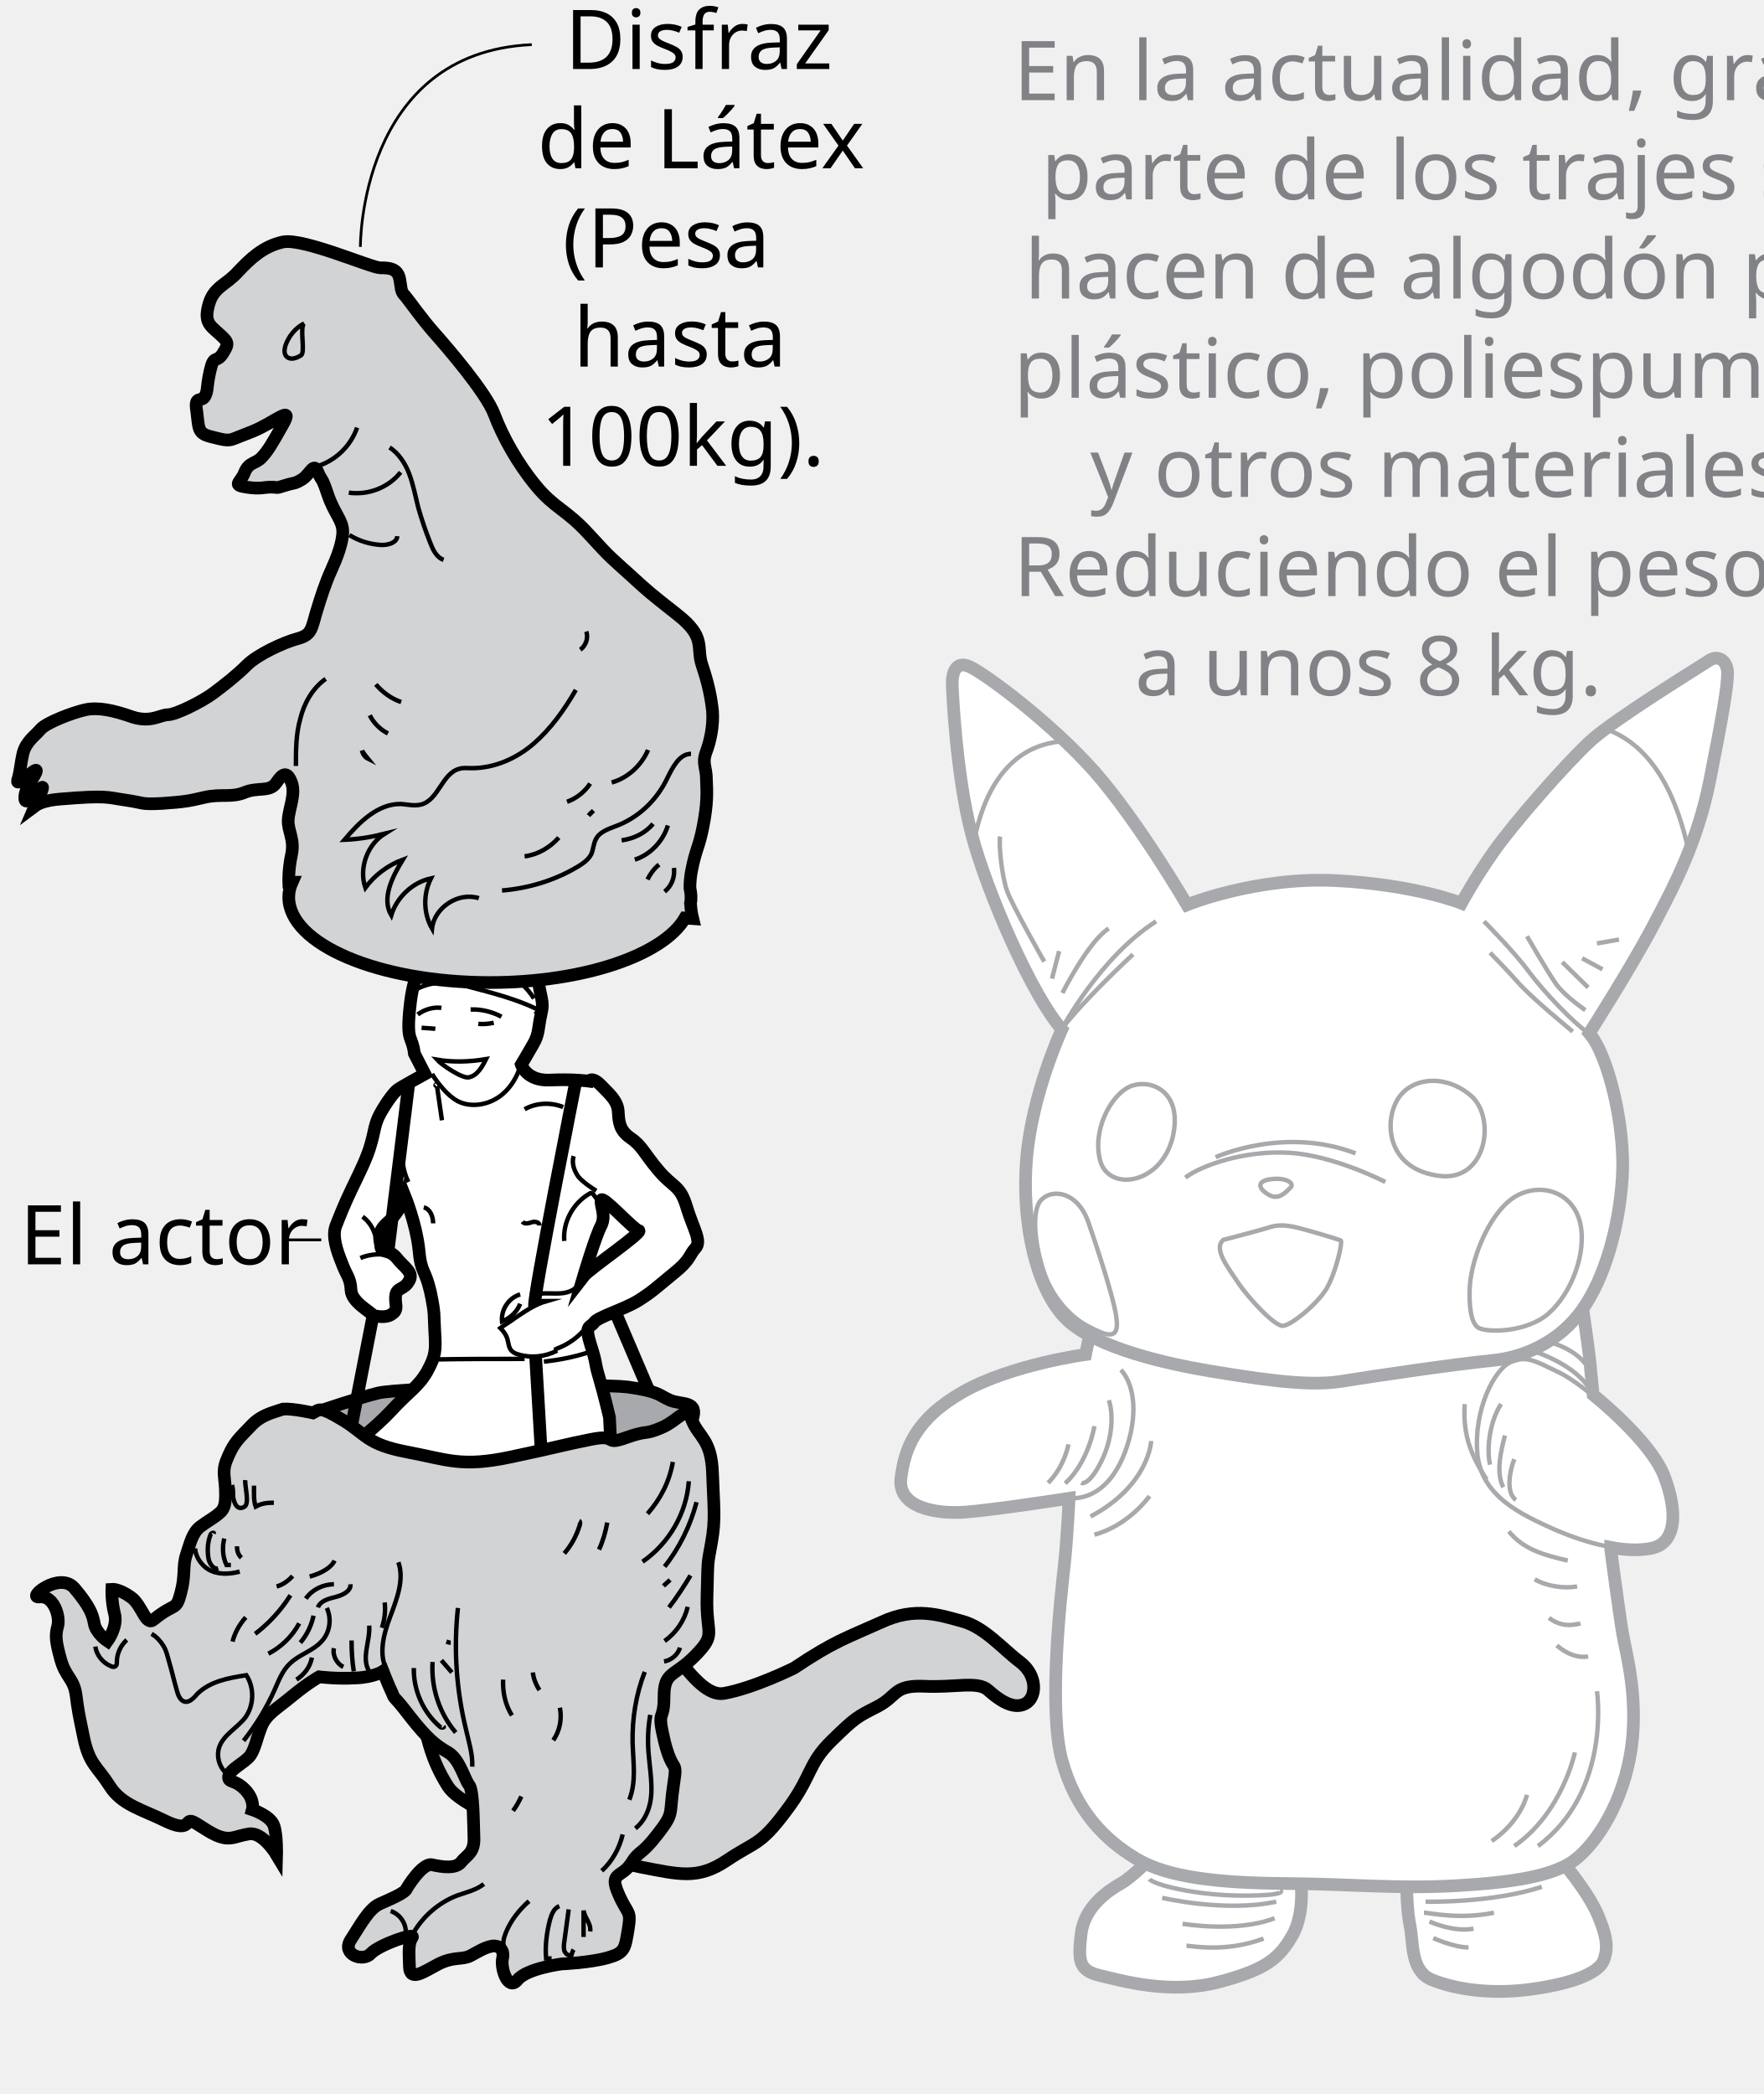
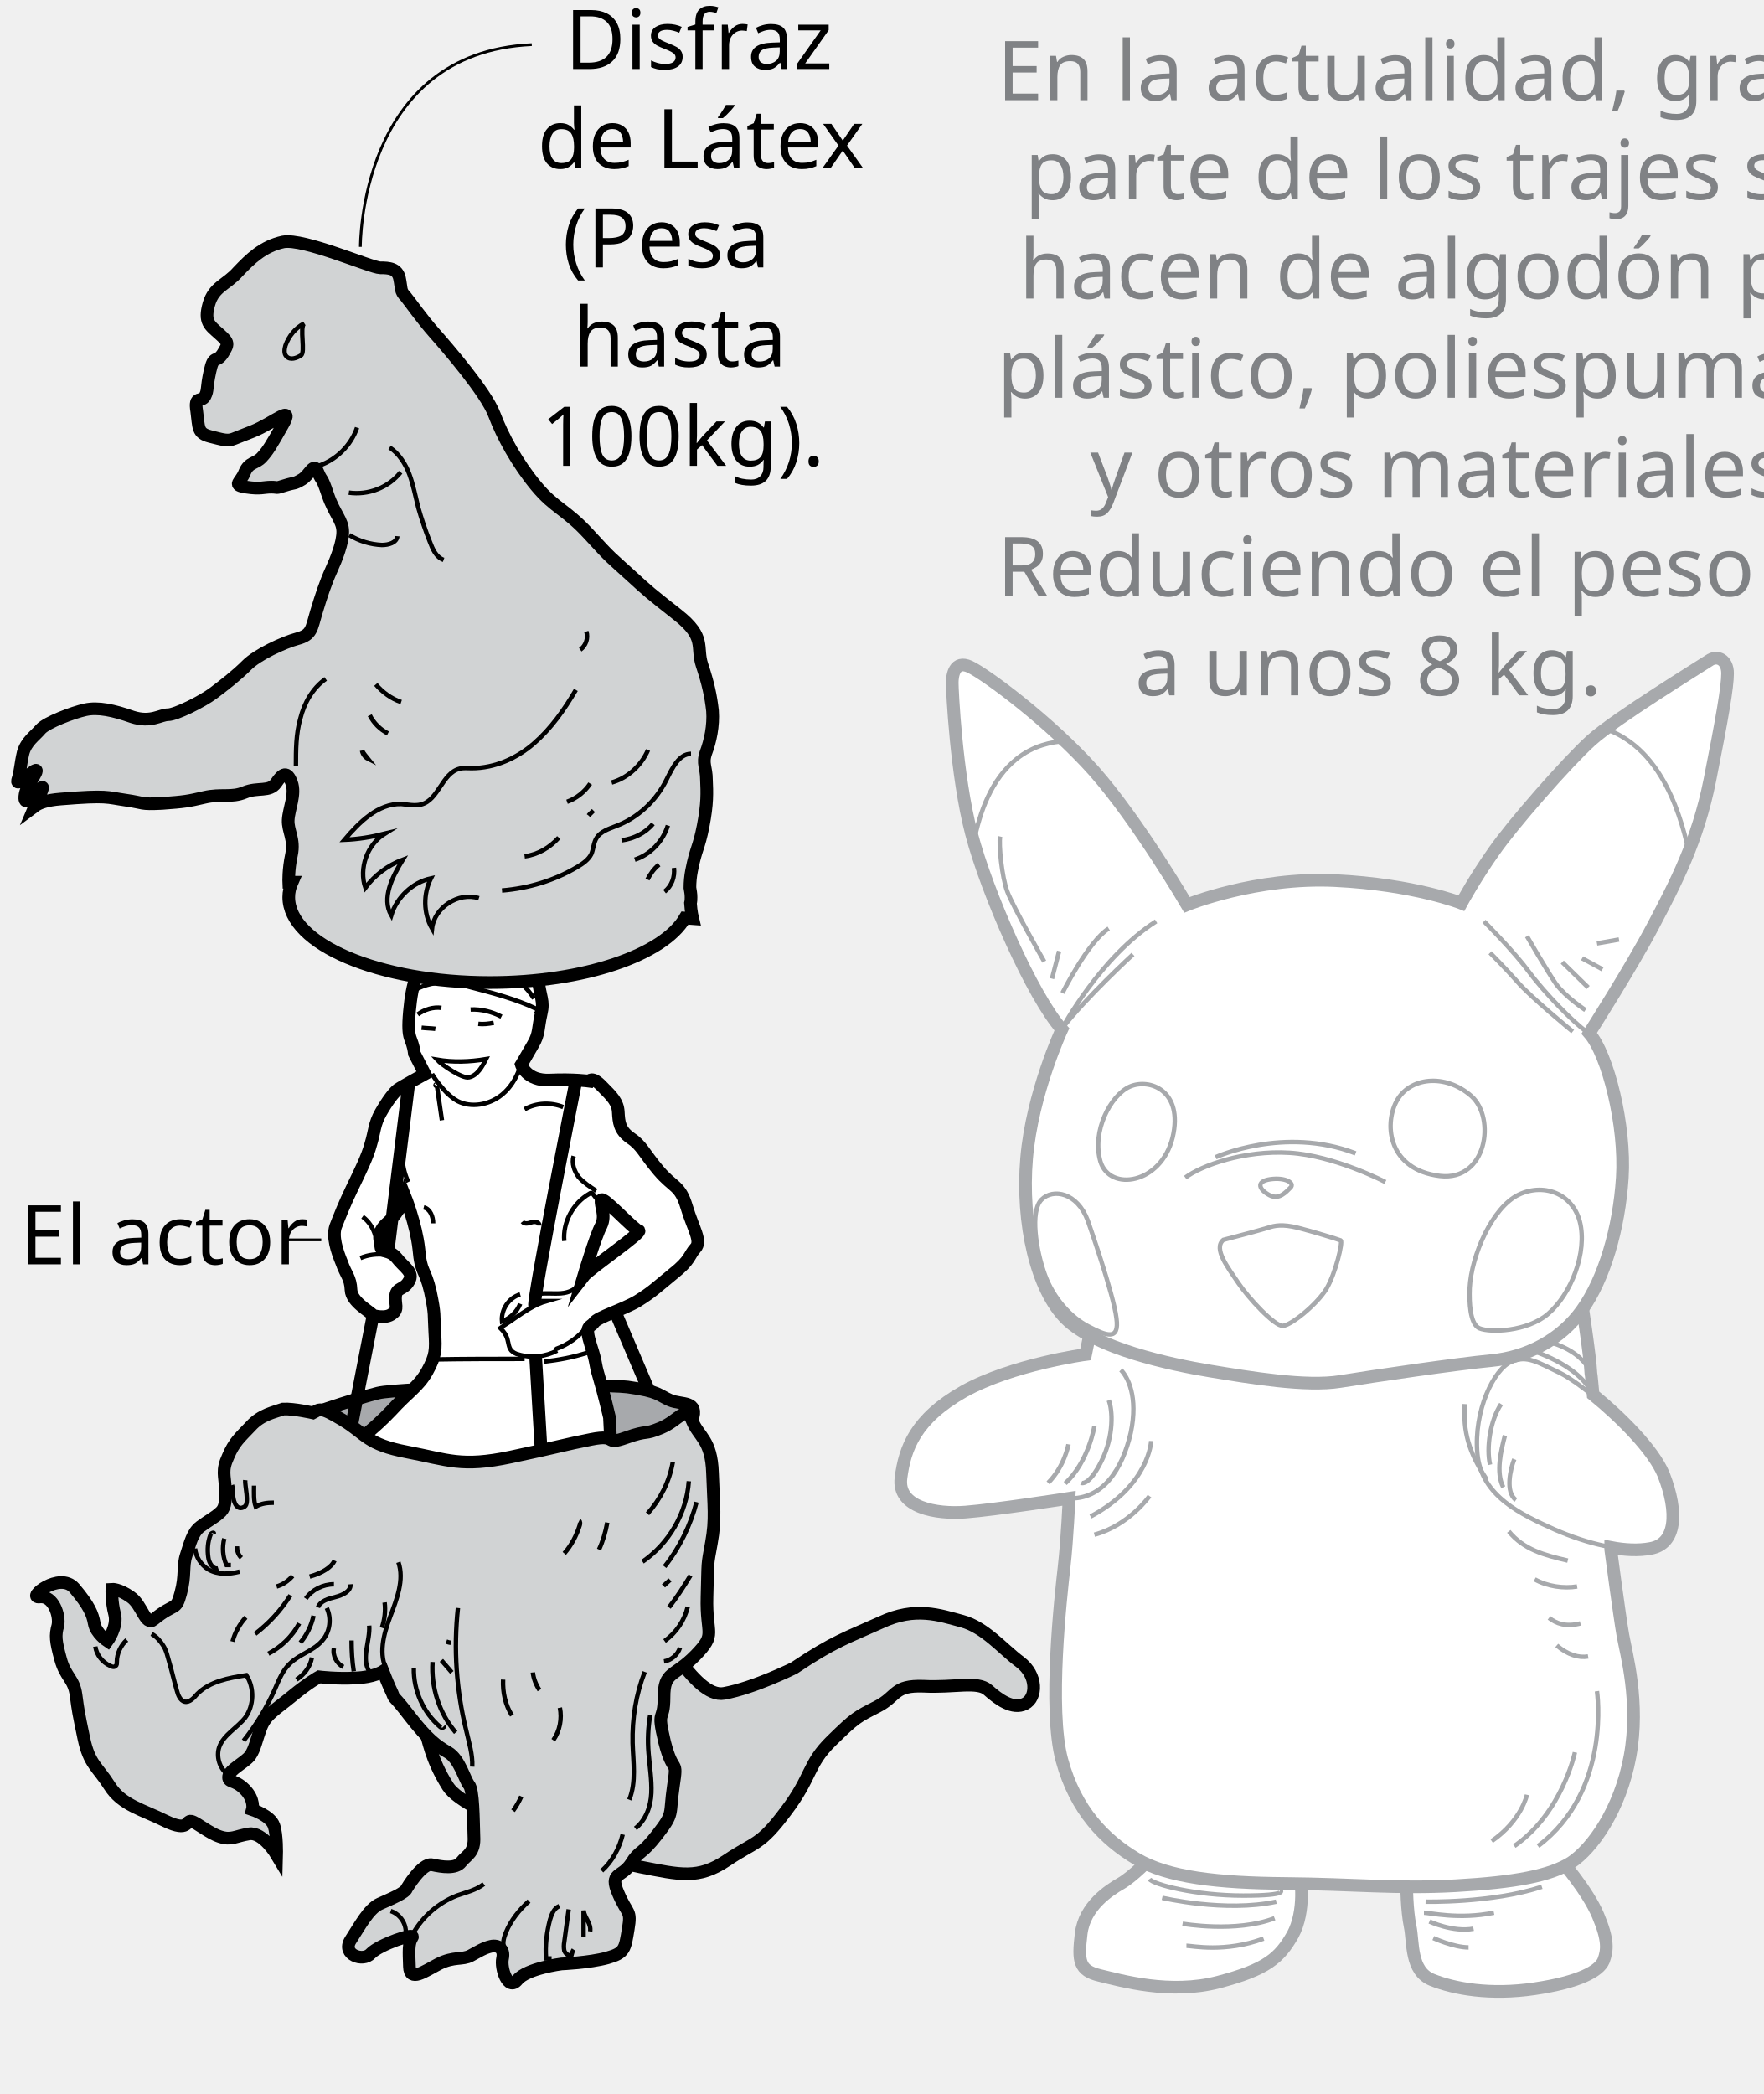
<svg xmlns="http://www.w3.org/2000/svg" version="1.1" id="Layer_1" x="0px" y="0px" viewBox="0 0 320 380" style="enable-background:new 0 0 320 380;" xml:space="preserve">
  <style type="text/css">
	.st0{fill:none;}
	.st1{fill:#A7A9AC;stroke:#000000;stroke-width:2.299;stroke-miterlimit:10;}
	.st2{fill:#D1D3D4;stroke:#000000;stroke-width:2.299;stroke-miterlimit:10;}
	.st3{fill:#FFFFFF;stroke:#000000;stroke-width:2.299;stroke-miterlimit:10;}
	.st4{fill:none;stroke:#000000;stroke-width:2.299;stroke-miterlimit:10;}
	.st5{fill:none;stroke:#000000;stroke-width:0.805;stroke-miterlimit:10;}
	.st6{fill:none;stroke:#000000;stroke-width:0.5;stroke-miterlimit:10;}
	.st7{font-family:'Roboto-Light';}
	.st8{font-size:15px;}
	.st9{fill:#FFFFFF;stroke:#A7A9AC;stroke-width:2.299;stroke-miterlimit:10;}
	.st10{fill:none;stroke:#A7A9AC;stroke-width:0.805;stroke-miterlimit:10;}
	.st11{fill:#808285;}
	.st12{font-family:'Roboto-LightItalic';}
	@keyframes baja{
		from{transform:translate(0,0);}
		to{transform:translate(0,86px);}
	}
	#animacion{
		  animation: baja 5s alternate infinite;
	}	
</style>
  <rect x="-92.8" y="16.9" class="st0" width="55.6" height="32.4" />
  <path class="st1" d="M58.5,255.9c0,0,6.1-2.1,10.1-3.1s39.6-1.8,45.3-1.1c5.8,0.8,5.6,1.5,7.7,2.4s5.3,0,4,3.6  c-1.4,3.6-12.6,13-22.7,14.5s-31.6,1.7-37.9-3.1C58.7,264.5,58.5,255.9,58.5,255.9z" />
  <path class="st2" d="M77.3,314.8c0.4,0.4,0.7,4.2,4,9.4c3.3,5.2,27.7,13.2,34.9,14.6c7.2,1.4,10.5,2.3,15.7-1.2  c5.2-3.5,6-2.6,10.7-8.9c4.8-6.3,3.9-8.5,8.3-12.8c4.4-4.3,4.6-4.3,8.3-6.2s2.9-3.9,8.4-3.7c5.6,0.3,9.8-1,11.7,0.7s4.5,3.6,6.7,2.5  s2.3-5.2-0.9-7.6s-6.4-6.3-10.5-7.4s-8.5-2.7-14.7,0.2c-6.2,2.8-8.5,3.4-15.8,8.3c0,0-7.2,3.6-12.7,4.6s-11.8-13.1-16.5-16.5  c-4.7-3.3-14.8-2.6-16.1-2.3C97.6,289,77.3,314.8,77.3,314.8z" />
  <path class="st3" d="M67.7,238.7c-0.5-0.7-3.9-2.4-4-4.6c-0.1-2.3-0.9-2.7-1.7-5c-0.9-2.2-1.7-4.7-1.1-6.5c0.7-1.8,1.6-4.1,3-7  c1.4-2.9,2.8-5.7,3.4-8c0.7-2.3,0.6-3.6,1.8-5.7c1.2-2.1,2.4-3.7,3.1-4.2s4.9-2.8,4.9-2.8l-1.9-3.7c-0.4-3.3-1.4-2-0.9-7.6  s1.6-7.8,3.1-10.3s1.3-4.4,5.3-5.6c4-1.2,8.1-0.4,10.8,2.4c2.7,2.8,3.7,3,4.1,7.1c0.4,4,1.2,4.3,0.6,6.8c-0.6,2.6-0.3,3.6-1.5,5.6  c-1.2,2.1-2.1,3.6-2.1,3.6s0.9,3,5.2,2.8c4.3-0.2,7.1,0.2,7.1,0.2s0.5-1,2.3,0.9c1.9,1.9,2.9,2.9,3,4.7s0.2,3.3,2.2,4.7  c2.1,1.4,2.4,2.7,5.1,5.9s3.9,2.6,5.1,6.6s2.8,6.2,1.6,7.5c-1.2,1.3-0.8,2.1-4.1,4.7c-3.3,2.7-3.7,3.2-6.4,4.9  c-2.7,1.6-7.2,2.9-7.9,3.9c-0.7,1-1.8,0.3-0.6,4.1c1.2,3.7,0.6,2.8,1.5,5.8s1.9,7.3,1.9,7.3l0.4,8.1c0,0-28.5,2.8-34.7,1.6  c-6.1-1.2-13.1-3.7-12.4-4.5s3.9-3,7.1-6.4c3.1-3.4,4.9-4.3,6.5-7.1c1.6-2.9,1.6-3.9,1.4-7.2s0.1-3-0.8-7.3c-1-4.3-1.7-3.2-2.1-7.8  c-0.5-4.5-2.5-9.5-2.5-9.5s-0.9,2.8-3.1,4.7s-1.4,3.1-1.3,4.4c0.1,1.3,1.5,0.4,2.9,2.1c1.3,1.7,3.2,2.6,2.2,4.2  c-0.9,1.6-2.2,1.1-2.4,2.6c-0.2,1.5,0.6,2.5-0.6,3.3C70,239.4,67.7,238.7,67.7,238.7z" />
  <path class="st4" d="M105.9,231.6c1-1.3,11-8.1,10-8.3s-6.6-6.5-6.8-5.5c-0.2,1,0.9,2.7,0,4.6C108.1,224.2,105.9,231.6,105.9,231.6z  " />
  <path class="st2" d="M56.8,256.4c1.2-0.6,1.1-1.3,5.4,1.3c4.3,2.6,4.3,4.4,11.7,5.8s9.8,2.8,18.8,0.9s9.5-2.2,14.6-3.2  c5-1,2.1,1.2,6.3-0.3c4.2-1.5,3.1-0.4,6.4-1.8s4.5-4.3,5.6-1.3c1.2,3,3.5,3.4,3.7,9.5s0.6,8.3-0.2,12.7s-0.6,2.9-0.8,9.8  c-0.2,7,1.8,6.6-2.1,10.6s-5.7,2.8-5.7,7.6c0,4.8-1.4,1.8,0.1,8.1c1.6,6.3,2.4,2.7,1.6,8c-0.8,5.4,0.2,4.8-2.9,8.8s-3.2,2.7-4.8,5.3  c-1.7,2.6-4,1.5-2.3,5.4c1.7,4,2.4,2.9,1.8,6.5s-0.6,4.3-3.8,5.2c-3.3,0.9-8.3,1.1-8.3,1.1s-6.3,0.8-8,2.9s-3.1-2.1-2.7-3.9  s-0.9-2.5-2.1-2.2c-1.3,0.3-2.2,0.9-3.7,1.7s-3,0.1-5.8,1.5c-2.7,1.4-5.2,3.3-5.3,0.5c-0.1-2.8-0.2-4.3,0.5-5.3s-6,1.3-7.5,2.9  c-1.4,1.6-5.3,0.2-3.7-2.4c1.7-2.6,3.3-5.7,5.3-6.6s4.7-2,4.9-2.8c0,0,2.8-4.7,4.6-4.3c1.8,0.4,4.3,0.8,5.3-0.5s2.5-1.6,2.3-4.7  c-0.1-3-0.1-8.4-0.9-9.3c-0.8-1-1.7-4.7-3.8-5.9c-2.1-1.2-3.7-2.4-6.9-6.5c-3.2-4.2-2.7-2.9-3.2-4.2c-0.6-1.2-1.7-4-1.7-4  s-1.7,1.1-5,1.2c-3.3,0.2-6.6-0.2-6.6-0.2s-2,1.1-4.9,3.5s-4.7,3.3-5.6,5.6c-0.9,2.3-1.1,3.9-2,5.2c-1,1.3-3.7,2.5-3.9,3.7  c-0.2,1.3,1,0.5,2.9,2.4s1.4,3.7,1.4,3.7s3.3,1.1,3.9,2.9c0.6,1.7,0.5,5.3,0.5,5.3s-2.5-4.2-5-3.8s-3.2,1.2-5.3,0.5  s-4.2-2.6-5.2-2.8s-0.4,2-4.6,0c-4.2-2.1-8-2.9-10.2-6.4s-3.7-3.9-4.7-8.7c-1-4.8-1-4.8-1.4-7.8s-1.9-3.2-2.8-6.5  c-0.9-3.3-1-4.3-0.5-6.1c0.4-1.8-0.8-5.5-3.3-5.2s3.6-4.7,6.3-1.6c2.7,3.2,3.3,4.7,3.6,6.4c0.3,1.8,2.4,3.2,2.4,3.2s1.9-2.6,1.3-4.9  s-0.5-4.5-0.5-4.5s1.3-0.1,3.4,1.4c2.1,1.4,2.7,5.4,4.2,4.1c3.9-3.2,4-1.4,4.9-4.8c0.9-3.3,0.3-4.8,1-6.9s1.1-4.1,2.6-5.2  s2.5-1.6,3.4-2.4c1-0.8,1.2-1.8,1.1-4.4c-0.1-2.5-0.7-3.3,0.5-5.9c1.1-2.6,2.1-3.4,4.1-5.5c1.9-2.1,4.2-2.5,5.9-3.1  C53.3,255.6,56.8,256.4,56.8,256.4z" />
  <path class="st5" d="M72.3,283.5c1.1,3.2-0.3,6.7-1.5,9.9c-1.2,3.2-2.2,6.9-0.5,9.9" />
  <path class="st5" d="M67,295c0.2,2.8-1.5,5.9,0,8.3" />
  <path class="st5" d="M63.8,297.7c0,1.9,0.1,3.7,0.4,5.6" />
  <path class="st5" d="M60.6,299.1c-0.3,1.3,0.5,2.8,1.7,3.4" />
  <path class="st5" d="M69.8,290.8c0.2,1.5,0,3.1-0.5,4.6" />
  <path class="st5" d="M41.2,321.9c-1.4-1.1-2-3.2-1.4-4.9c0.8-2.2,3.2-3.4,4.7-5.3c1.6-2.2,1.7-5.4,0.2-7.7c-3.2,0.5-6.6,1.1-8.9,3.4  c-0.6,0.7-1.4,1.6-2.3,1.4c-0.8-0.2-1.2-1.2-1.4-2c-0.5-1.7-0.9-3.5-1.4-5.2c-0.3-1-0.5-2.1-1.1-3c-0.5-0.8-1.2-1.6-2.1-2.1" />
  <path class="st5" d="M23,297.6c-1.1,1-1.8,2.5-1.8,4c0,0.3,0,0.6-0.2,0.7c-0.2,0.3-0.7,0.2-1,0c-1.4-0.6-2.5-2-2.7-3.5" />
  <path class="st5" d="M44.2,315.9c2.3-2.9,4.2-6,5.7-9.4c0.7-1.6,1.4-3.4,2.7-4.6c1.7-1.7,4.3-2.3,5.9-4.2c1.4-1.6,1.7-4,0.8-5.9" />
  <path class="st5" d="M54.3,294.6c-1.3,2.4-3.3,4.3-5.6,5.5" />
  <path class="st5" d="M53.8,304.8c1.4-0.9,2.5-2.3,2.8-4" />
  <path class="st5" d="M54.5,298.1c1.2-1.4,2-3.1,2.4-4.9" />
  <path class="st5" d="M46.3,296.5c2.5-1.9,4.7-4.3,6.4-7" />
  <path class="st5" d="M55.5,290.1c1.1-1.6,3.1-2.6,5.1-2.6" />
  <path class="st5" d="M57.7,291.7c0.4-1.2,2-1.6,3.2-1.9s2.8-1,2.7-2.3" />
  <path class="st5" d="M60.7,283.2c-0.5,1.2-2.3,2.3-4.5,2.9" />
  <path class="st5" d="M53.1,286c-0.8,0.9-1.8,1.6-2.9,1.9" />
  <path class="st5" d="M44.6,293.5c-1.1,1.2-2,2.8-2.4,4.4" />
  <path class="st5" d="M35.4,281c0.1,1.5,1.1,3,2.4,3.8c1.7,1,3.8,0.9,5.7,0.4" />
  <path class="st5" d="M46.1,269.6c0,1.3-0.1,2.7,0.3,3.8c1.1-0.6,2.1-0.7,3.3-0.7" />
  <path class="st5" d="M42.1,269.5c0.2,0.6,0.2,1.3,0.2,2c0.1,1.1,0.7,2.8,2.1,1.9c0.9-0.6,0-3.8,0.1-4.8" />
  <path class="st5" d="M38.8,278.3c0.1-0.3-0.5-0.1-0.6,0.2c-0.5,1.3-0.6,2.7-0.4,4.1c0.1,1,0.9,2.3,1.8,2" />
  <path class="st5" d="M40.7,279.2c-0.4,1.6-0.3,3.3,0.4,4.8c0.3,0,0.5,0,0.8,0" />
  <path class="st5" d="M43,280.6c0,0.8,0.2,1.5,0.8,2.1" />
  <path class="st5" d="M83.1,291.8c-0.8,7.4-0.3,14.9,1.5,22.2c0.5,2.2,1.2,4.4,1.1,6.6" />
  <path class="st5" d="M75.1,302.7c-0.1,4,1.7,8.1,4.8,10.7c0.2,0.2,0.8,0.1,0.6-0.1" />
  <path class="st5" d="M78.5,301.6c-0.3,4.6,1.2,9.3,4.2,12.8" />
  <path class="st5" d="M80.1,301.3c0.6,0.7,1.3,1.5,1.9,2.2" />
  <path class="st5" d="M81,297.9c0.3,0.1,0.5,0.2,0.8,0.2" />
  <path class="st5" d="M125,268.8c-0.4,5.8-3.6,11.3-8.4,14.6" />
  <path class="st5" d="M126.4,272.6c-1.1,4.2-3.1,8.3-5.8,11.7" />
  <path class="st5" d="M122.1,265.3c-0.6,3.5-2.2,6.7-4.6,9.4" />
  <path class="st5" d="M125.3,285.9c-1.2,2-2.5,4-3.9,5.8" />
  <path class="st5" d="M124.8,291.6c-0.6,2.5-2.1,4.7-4.2,6.2" />
  <path class="st5" d="M123.4,299c-0.4,1.3-1.6,2.3-2.9,2.5" />
  <path class="st5" d="M121.6,286.7c-0.4,0.4-0.8,0.7-1.2,1.1" />
  <path class="st5" d="M117,303.4c-1.6,4.1-2.3,8.5-2.2,12.9c0.1,3.5,0.7,7-0.6,10.3" />
  <path class="st5" d="M118,311.2c-0.4,2.3-0.5,4.6-0.3,7s0.6,4.8,0.5,7.2s-1,4.9-2.9,6.4" />
  <path class="st5" d="M113,332.9c-0.6,2.5-1.9,4.9-3.8,6.6" />
  <path class="st5" d="M101.5,345.9c-1,0.4-1.4,1.5-1.7,2.5c-0.6,2.3-0.9,4.7-0.7,7c0.3,0,0.7,0,1,0" />
  <path class="st5" d="M103.2,346.5c-0.3,2-0.5,3.9-0.8,5.9c-0.1,0.5-0.1,1.1,0,1.6c0.2,0.5,0.7,1,1.3,0.8c0.1-0.4,0.2-0.7,0.4-1" />
  <path class="st5" d="M105.9,351.5c0-1.6,0-3.2,0-4.8c0.2,1.4,1.4,2.3,1.2,3.8" />
  <path class="st5" d="M91.3,304.8c-0.1,2.3,0.4,4.6,1.6,6.5" />
  <path class="st5" d="M96.7,303.5c0.1,1.1,0.6,2.3,1.2,3.2" />
  <path class="st5" d="M101.6,309.9c0.4,2,0,4.2-1.2,5.9" />
  <path class="st5" d="M94.6,326c-0.4,0.9-0.9,1.8-1.5,2.6" />
  <path class="st5" d="M75,350.8c1.8-3.1,4.6-5.5,7.9-6.8c1.7-0.6,3.5-1,4.9-2.1" />
  <path class="st5" d="M91.6,353.7c-0.5-0.9-0.2-2,0.2-3c0.9-2.2,2.4-4.1,4.2-5.7" />
  <path class="st5" d="M70.9,346.8c1.8,0.6,3,2.5,2.7,4.4" />
  <path class="st5" d="M105.1,276c0.2,0.1,0.2,0.5,0.1,0.8c-0.6,1.9-1.5,3.6-2.8,5.1" />
  <path class="st5" d="M110.2,276.3c-0.3,1.7-0.8,3.4-1.5,4.9" />
  <path class="st5" d="M102.4,225.2c-0.3-3.4,1.6-6.9,4.6-8.6c0.1-0.1,0.2-0.1,0.3-0.1c0.2,0,0.3,0.2,0.4,0.3c0.3,0.4,0.6,0.8,1,1.2" />
  <path class="st5" d="M94.8,221.7c0.4,0.5,1.1,0.3,1.7,0.1s1.4,0,1.4,0.6" />
  <path class="st5" d="M76.9,219.1c1.2,0.3,1.7,1.7,1.7,2.9" />
  <path class="st5" d="M65.8,220.8c1.1,0.8,1.9,2,2.3,3.4" />
  <path class="st5" d="M65.4,228.3c1.4-0.6,3-0.8,4.6-0.6" />
  <path class="st5" d="M78.4,194.9c0.6,1,1.3,1.9,2.1,2.8c0.7,0.8,1.6,1.6,2.5,2.1c2.5,1.3,5.7,0.7,7.9-1s3.5-4.4,4-7.2" />
  <path class="st5" d="M74.7,180c1.7-1.1,3.8-1.7,5.8-1.7c1.6,0,3.2,0.4,4.7,0.8c4.2,1.1,8.5,2.2,12.4,4.1c0,0.2-0.3,0.5-0.5,0.3" />
  <path class="st5" d="M88.9,173.9c0.5-0.9,1.8-0.6,2.7,0c1.6,1,3,2.4,4.1,4" />
  <path class="st5" d="M84.3,175.4c4.8-0.8,10,1.6,12.6,5.8" />
  <path class="st5" d="M92,171.7c1.6,0.4,2.9,1.6,3.5,3.1" />
  <path class="st5" d="M85.4,183.2c1.9-0.1,3.9,0.4,5.6,1.3" />
  <path class="st5" d="M75.8,184.1c1.2-0.9,2.8-1.4,4.3-1.2" />
  <path class="st5" d="M86.8,185.8c0.9,0.1,1.9,0,2.8-0.2" />
  <path class="st5" d="M76.5,186.5c0.8,0.1,1.7,0.1,2.5,0.2" />
  <path class="st5" d="M79.3,192.3c2.9,0.5,5.9,0.4,8.9-0.1c-0.7,1.4-1.6,3-3.1,3.3C83.9,195.8,80.1,193.2,79.3,192.3z" />
  <path class="st5" d="M79.1,197c-0.1,0.1-0.1-0.2,0-0.2s0.2,0.1,0.2,0.3c0.3,2.1,0.6,4.2,0.9,6.2" />
  <path class="st5" d="M95.2,201.3c2.1-1.2,4.8-1.3,7-0.4" />
  <path class="st5" d="M104.1,209.8c-0.4,1.3,0.1,2.7,0.9,3.8c0.9,1,2.1,1.8,3.2,2.5" />
  <path class="st5" d="M74.1,214.5c-1.2-2.5-1.4-5.4-0.6-8.1" />
  <path class="st5" d="M78.7,246.7c5.5-0.1,11-0.1,16.5-0.1" />
  <path class="st5" d="M98.7,247.1c2.7-0.3,5.3-0.8,7.8-1.6" />
  <path class="st5" d="M106.5,240.7c-1.4,1.9-3.4,3.3-5.6,4.1c0-0.1,0-0.2,0-0.3" />
  <path class="st5" d="M94.4,234.9c-2.1,0.6-3.5,2.8-3.3,4.9c1.5-0.6,2.7-1.7,3.3-3.2" />
  <path class="st5" d="M101.1,245.1c-2.1,1.1-4.7,1.4-7,0.7c-0.5-0.1-1-0.4-1.3-0.7c-0.5-0.6-0.5-1.3-0.7-2c-0.2-0.8-0.7-1.5-1.3-2.1  c0.8-0.6,1.7-1.1,2.5-1.7c1.9-1.3,3.8-2.6,5.9-3.2c-0.3,0-0.7,0-1,0" />
  <path class="st5" d="M97.7,234.8c1.3-0.2,2.7,0,4.1-0.1s2.8-0.7,3.4-1.9" />
  <line class="st4" x1="98.2" y1="263.2" x2="97.2" y2="246.2" />
  <path class="st4" d="M97,237c-0.3-1.4,7.5-40.8,7.5-40.8" />
  <line class="st4" x1="74.2" y1="196.5" x2="70.4" y2="227.2" />
  <line class="st4" x1="67.7" y1="238.7" x2="63.8" y2="258.7" />
  <line class="st4" x1="111.7" y1="238.2" x2="117.8" y2="252.5" />
  <line class="st6" x1="51.9" y1="225" x2="58.3" y2="225" />
  <text transform="matrix(1 0 0 1 3.6177 229.4367)" class="st7 st8">El actor</text>
  <g>
    <g>
      <path class="st9" d="M209,336.8c-0.1,0.4-3.5,3.8-5.6,5s-6.6,4.1-7.2,9.1c-0.6,5-0.4,6.7,3.4,7.6c3.8,0.9,12.7,3.5,21.5,1.2    s11.1-4.4,13.5-8.6c2.3-4.2,1.6-10.7,1-11.1C235.1,339.4,209,336.8,209,336.8z" />
      <path class="st9" d="M255.3,340.4c-0.1,1.8,0,6.3,0.6,9.2c0.6,2.9,0,8.1,4,9.7c4,1.6,10.5,2.8,18.6,1.6s11.7-3.2,12.5-5.1    c0.7-1.9,0.9-3.7-1-8.2s-6.7-10-6.7-10L255.3,340.4z" />
      <path class="st9" d="M301.9,267.6c-1.9-4.6-7.9-10.5-12.8-14.5c-0.2-2-0.3-3.4-0.4-3.9c-0.1-2.8-1.8-13.8-1.8-13.8l-89.2,7    l-0.7,3.4c0,0-13.3,1.8-22.1,6.7c-8.8,5-10.7,10.3-11.4,15.7c-0.7,5.4,6.4,6.6,11.7,6.2s18.8-2.5,18.8-2.5s-0.3,7.2-0.9,12.5    c-0.6,5.3-2.9,25.8-0.4,35s7.8,14.5,13.5,17.9s14.8,4.4,27.1,4.5s20.2,1,30.9,0.4c10.7-0.6,17.1-1.8,20.9-4.2    c3.8-2.5,8.9-9.5,10.7-19.3c1.8-9.8-0.7-18.6-1.3-22c-0.6-3.4-2.2-15.5-2.2-15.5s0-0.1,0-0.4c2.6,0.5,5.1,0.6,7.2,0.2    C304.2,280.2,304.6,274.5,301.9,267.6z" />
      <path class="st10" d="M203.4,248.6c1.2,1.2,3.2,4.8,1.8,11.4c-1.5,6.6-5.1,12.2-11.3,11.9" />
      <path class="st10" d="M274.3,247.1c-3.2,1.3-6.9,8.9-6.2,16.7c0.7,7.8,8.1,11.1,14.1,13.8c6,2.6,12.3,4.1,17.1,3.4    c4.8-0.7,5.3-6.4,2.5-13.3S287,251,283,249.1S277.1,245.9,274.3,247.1z" />
      <path class="st9" d="M215.4,164.2c0,0-8.8-15.1-16.8-24.2c-8.1-9.1-19.8-17.7-22.6-19s-3.2,1.6-3.2,2.9s0.7,16.7,3.5,27.4    s11.1,29.6,16.4,35.5c0,0-5.4,11.6-6.4,23.4s1.8,23.9,7.2,29.2s18.8,8.2,26.1,9.4s17.4,2.9,23.6,1.9c6.2-1,21.2-3.2,27.5-3.8    c6.3-0.6,12.5-3.7,16.4-9.2c4-5.6,6.7-14.7,7.3-24c0.6-9.4-2.6-22.3-6-26.2c0,0,7.6-11.9,11.6-19.5s8.1-15.4,10.3-26.5    c2.2-11.1,3.2-16.8,3.2-19.3s-1.9-3.4-3.4-2.3c-1.5,1-17,10.5-21.4,14.5s-14.2,15.2-17.6,20.1c-3.4,4.8-5.9,9.4-5.9,9.4    s-8.5-3.4-22.9-4.1S215.4,164.2,215.4,164.2z" />
      <path class="st10" d="M313.4,122c0-2.5-1.9-3.4-3.4-2.3c-1.3,0.9-12.9,8-18.9,12.5c3.1,1,7.1,3.4,10.3,8.7c2.7,4.4,4.2,9.7,5,13.4    c1.5-3.9,2.9-8.1,3.8-13C312.4,130.2,313.4,124.5,313.4,122z" />
      <path class="st10" d="M176,121c-2.8-1.3-3.2,1.6-3.2,2.9s0.7,16.7,3.5,27.4c0.1,0.5,0.3,1,0.4,1.6c1.1-5.6,3.2-11.5,7.8-15.2    c3-2.4,6.4-3.1,8.7-3.2C186,127.6,178.2,122,176,121z" />
      <path class="st10" d="M287.9,187.2c-2.2-1.5-7.6-7-10.4-10.8s-8.2-9.2-8.2-9.2" />
      <path class="st10" d="M212.8,206.4c2-8.5-4.2-10.8-7.8-9.2c-3.5,1.6-6.9,8.1-5.3,13.6C201.4,216.3,210.7,214.9,212.8,206.4z" />
      <path class="st10" d="M267,198.9c-4.8-4.2-11.3-3.4-13.6,1s-1.3,12.4,7.9,13.5C269.8,214.4,271.5,202.9,267,198.9z" />
      <path class="st10" d="M230.4,216.9c-1.9-1-2.6-2.5,0.1-2.9c2.8-0.4,4.5,0.7,3.7,1.5S232.1,217.8,230.4,216.9z" />
      <path class="st10" d="M215.1,213.7c2.9-2.2,10.7-5,18.9-4.5s17.4,5.3,17.4,5.3" />
      <path class="st10" d="M222,225c0,0,6.9-1.8,8.1-2.2c1.2-0.4,2.6-0.7,5.4,0c2.8,0.7,7.3,2.1,7.8,2.3c0.4,0.3-0.9,5.9-2.6,8.8    c-1.8,2.9-6.4,6.6-7.9,6.7c-1.5,0.1-6.3-5.1-8.1-7.8S220.1,226.6,222,225z" />
      <path class="st10" d="M197.4,221.5c-1.9-5.1-6.3-5.9-8.4-3.8c-2.1,2.1-1,9.2,0.6,13.6s4.8,7.8,7.9,9.4c3.1,1.6,5.7,2.8,5.1-1.5    C202.1,234.9,197.4,221.5,197.4,221.5z" />
      <path class="st10" d="M266.7,233.8c0.3-6,4.1-14.7,8.9-17s10.4,0,11.3,5.9s-2.5,13.3-6.7,16.3c-4.2,2.9-10.7,2.8-12,1.9    C266.8,239.9,266.6,236.5,266.7,233.8z" />
      <path class="st10" d="M277.1,244.8c0,0,9.5,2.6,11.9,8.3" />
      <path class="st10" d="M280.5,243.4c0,0,6.1,1.1,8.2,5.7" />
      <path class="st10" d="M265.8,254.8c-0.3,5,0.7,8.7,4,13.7" />
      <path class="st10" d="M272.4,254.8c-2,3-2.7,8-2,11" />
      <path class="st10" d="M273.1,260.5c-0.7,2.7-1.7,6.7-0.3,9.4" />
      <path class="st10" d="M274.8,264.8c-0.7,1.7-1.7,6,0.3,7.4" />
      <path class="st10" d="M201.2,254.1c0.7,1.7,1,6.4-1.3,11c-2.3,4.7-3.7,4-3.7,4" />
      <path class="st10" d="M198.6,258.8c0,0-1,6.4-5.3,10.4" />
      <path class="st10" d="M193.9,262.1c0,0-0.7,4-3.7,7" />
      <path class="st10" d="M273.8,277.9c2.7,3.3,6.4,4.3,10.7,5.3" />
      <path class="st10" d="M278.5,286.6c2.3,1.3,5.3,1.7,7.7,1.3" />
      <path class="st10" d="M281.1,293.6c1.3,1,3,1.7,5.7,1" />
      <path class="st10" d="M282.5,298.6c2,1.7,4,2.3,5.7,2" />
      <path class="st10" d="M289.8,306.9c0,0,2.7,18.1-10.7,28.1" />
      <path class="st10" d="M285.8,318c0,0-2.3,11-11,17" />
      <path class="st10" d="M277.1,325.7c0,0-1,4.7-6.4,8.4" />
      <path class="st10" d="M208.9,261.5c0,0-0.3,8-11,13.7" />
      <path class="st10" d="M208.6,271.5c0,0-3.7,5.3-10,7" />
      <path class="st10" d="M220.6,210c0,0,12.4-5.7,25.4-0.7" />
      <path class="st10" d="M270.4,172.9c0,0,2.7,2.7,5,5.3c2.3,2.7,10,9,10,9" />
      <path class="st10" d="M277.1,169.9c0,0,3.7,6.4,5.3,8.7c1.7,2.3,5.3,4.7,5.3,4.7" />
      <line class="st10" x1="283.5" y1="174.6" x2="288.2" y2="179.2" />
      <line class="st10" x1="287.1" y1="173.9" x2="290.8" y2="175.9" />
      <line class="st10" x1="289.8" y1="171.2" x2="293.8" y2="170.5" />
      <path class="st10" d="M181.5,151.8c-0.3,1.3,0.3,7.4,1.3,10c1,2.7,6.7,12.7,6.7,12.7" />
      <line class="st10" x1="192.2" y1="172.6" x2="190.9" y2="177.6" />
      <path class="st10" d="M201.2,168.5c-3.7,2.3-8.4,11.7-8.4,11.7" />
      <path class="st10" d="M205.6,173.2c0,0-8.7,8-12.9,13.5c0,0,6.9-13,17.1-19.5" />
      <path class="st10" d="M208.6,341c0.7,1,8.4,3,17,3s6.7-1,6.7-1" />
      <path class="st10" d="M210.9,344.4c0,0,11.4,2.7,20.7,0.7" />
      <path class="st10" d="M214.6,349.1c0,0,9.7,1.7,16.7-1" />
      <path class="st10" d="M215.3,353.1c1,0,7,1.3,14-1.3" />
      <path class="st10" d="M258.7,345.1c0,0,12,0.3,21.1-2.7" />
      <path class="st10" d="M258.4,347.1c1,0,6.4,1.3,12.7,0" />
      <path class="st10" d="M259.4,348.7c0,0,4.3,2,8,1.3" />
      <path class="st10" d="M260.1,351.7c0,0,3.7,1.7,6.4,1.7" />
    </g>
  </g>
  <rect x="172.1" y="6.9" class="st0" width="140" height="1" />
-   <text transform="matrix(1 0 0 1 183.9472 18.1756)" class="st11 st7 st8">En la actualidad, gran </text>
-   <text transform="matrix(1 0 0 1 188.9472 36.1756)" class="st11 st7 st8">parte de los trajes se </text>
-   <text transform="matrix(1 0 0 1 185.9472 54.1756)" class="st11 st7 st8">hacen de algodón pp,  </text>
-   <text transform="matrix(1 0 0 1 183.9472 72.1756)" class="st11 st7 st8">plástico, poliespuma.</text>
+   <text transform="matrix(1 0 0 1 180.9472 18.1756)" class="st11 st7 st8">En la actualidad, gran </text>
+   <text transform="matrix(1 0 0 1 185.9472 36.1756)" class="st11 st7 st8">parte de los trajes se </text>
+   <text transform="matrix(1 0 0 1 184.9472 54.1756)" class="st11 st7 st8">hacen de algodón pp,  </text>
+   <text transform="matrix(1 0 0 1 180.9472 72.1756)" class="st11 st7 st8">plástico, poliespuma.</text>
  <text transform="matrix(1 0 0 1 193.9472 90.1756)" class="st11 st7 st8"> y otros materiales</text>
-   <text transform="matrix(1 0 0 1 183.9472 108.1756)" class="st11 st7 st8">Reduciendo el peso </text>
+   <text transform="matrix(1 0 0 1 180.9472 108.1756)" class="st11 st7 st8">Reduciendo el peso </text>
  <text transform="matrix(1 0 0 1 205.9472 126.1756)" class="st11 st7 st8">a unos 8 kg.</text>
  <g id="animacion">
    <g>
      <path class="st5" d="M47.5,55.2c0.5-2.4,2.3-4.5,4.7-5.2" />
      <path class="st5" d="M51.7,46.7c1.3-0.7,2.9-1.1,4.4-1" />
      <path class="st5" d="M63,49.2c0.9,0.4,1.7,1,2.4,1.8" />
      <path class="st5" d="M68.6,54.9c1.2,0.7,2.1,1.8,2.7,3" />
      <path class="st5" d="M118.7,163.2c-0.9,0.6-1.7,1.3-2.6,1.9" />
      <path class="st5" d="M111.8,160.2c-0.5,2.1-2.1,4-4.1,4.8" />
      <path class="st5" d="M105.9,168.9c-0.6,0.3-1.2,0.5-1.8,0.8" />
      <path class="st5" d="M103.2,163.4c0.4-1.2,1.3-2.3,2.4-2.9" />
      <path class="st5" d="M111,167.6c0.9,0.2,1.9-0.6,2-1.5" />
      <path class="st5" d="M114.9,158.9c0.4-0.2,0.8-0.4,1.2-0.6c-0.4,0.1-0.8,0.2-1.2,0.3" />
      <g>
        <path class="st2" d="M128.1,136.6c0.8-2.1,1.4-4.9,1.2-7.6c-0.3-2.7-0.8-5-1.9-8.3c-1.1-3.3,0.8-5-4.4-9.1     c-5.2-4.1-5.2-4.1-8.7-7.3c-3.5-3.2-3.2-2.7-7.4-7.3c-4.2-4.6-6.2-4.7-9.6-8.8c-3.4-4.1-6.1-9-7.6-13s-8.6-12.2-10.9-14.8     s-4.3-5.5-5.2-6.6c-1-1-0.7-1.4-1.1-3.3c-0.4-1.8-1.9-1.9-3.5-1.9s-13.9-5.4-17.6-4.7c-3.7,0.8-6,3.1-8.2,5.4     c-2.1,2.4-4.4,2.7-5.3,5.9c-0.9,3.2,0.1,3.8,1.9,5.4c1.8,1.6,1.7,1.8,0.6,3.6c-1.2,1.8-1.6,0-2.3,3.2s-0.3,3.3-0.9,4.5     c-0.6,1.2-2-0.3-1.5,2.7c0.4,3,0.1,4,2.4,4.6c2.4,0.6,3.2,0.9,4.4,0.4s-0.7,0.3,3.3-1.3c4-1.6,7.7-5.1,5.5-1.2s-2.7,4.7-3.8,5.9     c-1.1,1.2-2.3,0.8-3.1,2.7c-0.7,1.9-2.4,2.3,0.3,2.7c2.6,0.4,3.1,0,4.5,0s0.6,0.3,2.5-0.3c1.9-0.6,1.6-0.2,3.1-1.1     s2.1-3.3,2.9-1.3c0.8,1.9,0.6,0.5,1.8,4.1c1.2,3.5,2.7,4.6,2.7,6.7c0,2-1.1,4.8-2.1,7s-1.8,4.6-2.7,7.6s-0.8,4.1-3.4,4.8     c-2.6,0.7-7.3,2.9-9.2,4.8c-1.9,1.9-4.1,3.6-6.1,5.1s-6.8,3.9-8.2,3.9s-3.1,1.5-6.5,0.4c-3.4-1.2-6.2-1.8-8.5-1.3s-7,2.3-8.1,3.5     c-1.1,1.3-2.6,2.2-3.2,4.3c-0.5,2.1-0.5,3.5-1,5c-0.4,1.5,3.5-2.6,3.4-1.7s-2.2,3-2.1,5c0.1,2,3.6-3.2,3.2-1.8     c-0.2,0.8-0.9,2-1.4,3.2c0.8-0.6,2.2-1.1,4.7-1.3c8.6-0.7,8.3-0.3,11.8,0.2s2.5,0.8,6.6,0.6c4.1-0.3,4.7-0.4,7.7-1.1     s4.9,0.1,7.3-0.9c2.4-1,4.5,0,5.7-1.7c1.2-1.8,2-2.2,2.8-0.1c0.8,2.1-0.5,4.8-0.6,6.8s1.2,3.5,0.6,6.3c-0.6,2.8-0.5,5-0.5,5H53     c-0.4,0.9-0.6,1.8-0.6,2.7c0,8.6,16.4,15.5,36.5,15.5c17.1,0,31.5-5,35.4-11.7l1.4,0.1c0,0-0.3-1.2-0.4-2.8     c0.1-0.4,0.1-0.7,0.1-1.1c0-0.6-0.1-1.1-0.2-1.7c0-1,0.1-2.1,0.3-3.1c0.8-4.1,1.3-4,2.1-8.1c0.8-4.1,0.7-6.1,0.6-8.4     C128.2,139.2,127.4,138.6,128.1,136.6z" />
        <path class="st5" d="M55.2,58.7c-1.6,0.8-2.8,2.3-3.4,4c-0.2,0.7-0.3,1.5,0.2,2c0.7,0.7,1.8,0.3,2.6-0.2     C55.5,64,54.3,59.4,55.2,58.7z" />
        <path class="st5" d="M125.4,136.8c-2.2,0-3.4,2.6-4.4,4.6c-1.9,3.9-5.2,7-9.2,8.5c-1.3,0.5-2.8,1-3.5,2.1c-0.6,0.9-0.6,2.1-1,3     c-0.5,1-1.5,1.7-2.5,2.3c-4.2,2.5-8.9,3.9-13.7,4.3" />
        <path class="st5" d="M104.5,125.2c-2.1,3.6-4.5,7-7.6,9.7c-3.1,2.7-7.1,4.5-11.3,4.5c-0.8,0-1.5-0.1-2.2,0.1     c-3.2,0.8-3.8,5.7-7,6.5c-1.2,0.3-2.4,0-3.6-0.1c-4.2-0.1-7.6,3.3-10.3,6.5c2.5-0.1,4.9-0.5,7.3-1.1c-3.2,2-4.7,6.3-3.5,9.8     c1.7-2.3,4.1-4.1,6.8-5.1c-1.9,3.1-3.9,7-2.1,10.1c1-3.3,3.9-6,7.2-6.7c-1.4,2.8-1.4,6.3,0.2,9.1c0.4-3.8,4.8-6.7,8.5-5.5" />
        <path class="st5" d="M117.6,136.1c-1.2,2.8-3.7,5.1-6.6,5.9" />
        <path class="st5" d="M107.1,142.2c-1,1.5-2.5,2.7-4.2,3.3" />
        <path class="st5" d="M95.2,155.4c2.4-0.3,4.6-1.6,6.2-3.4" />
        <path class="st5" d="M106.8,148c0.3-0.3,0.6-0.6,0.9-0.9C107.4,147.4,107.1,147.6,106.8,148" />
        <path class="st5" d="M121.2,149.8c-0.9,2.9-3.2,5.3-6,6.2" />
        <path class="st5" d="M118.5,149.5c-1.4,1.7-3.5,2.7-5.7,3" />
        <path class="st5" d="M119.6,156.9c-0.9,0.7-1.6,1.7-2.1,2.7" />
        <path class="st5" d="M120.6,161.8c1.3-1,1.9-2.7,1.7-4.3" />
        <path class="st5" d="M106.4,114.6c0.4,1.2-0.1,2.6-1.1,3.3" />
        <path class="st5" d="M70.7,81.2c1.7,1.1,2.9,3,3.6,4.9s1.1,4,1.6,6c0.6,2.1,1.3,4.2,2.1,6.2c0.5,1.3,1.1,2.8,2.5,3.3" />
        <path class="st5" d="M57.9,84.5c3.2-1.1,5.8-3.7,6.9-6.9" />
        <path class="st5" d="M63.3,89.4c3.5,0.5,7.2-0.9,9.4-3.7" />
        <path class="st5" d="M63.4,97.1c1.8,1.1,3.8,1.7,5.9,1.8c1.2,0,2.7-0.4,2.8-1.6" />
        <path class="st5" d="M53.7,139c0-2.9,0-5.8,0.8-8.6c0.7-2.8,2.2-5.5,4.6-7.2" />
        <path class="st5" d="M68.2,124.2c1.2,1.4,2.8,2.6,4.6,3.2" />
        <path class="st5" d="M67.1,129.8c0.7,1.4,1.9,2.6,3.3,3.3" />
        <path class="st5" d="M65.7,136.2c0.1,0.6,0.5,1.2,1.1,1.5C66.4,137.2,66,136.8,65.7,136.2" />
      </g>
    </g>
    <text transform="matrix(1 0 0 1 102.5439 12.5277)" class="st7 st8">Disfraz </text>
    <text transform="matrix(1 0 0 1 97.5321 30.5277)" class="st7 st8">de Látex</text>
    <text transform="matrix(1 0 0 1 102.0966 48.5277)" class="st12 st8">(Pesa</text>
    <text transform="matrix(1 0 0 1 104.0526 66.5277)" class="st12 st8">hasta</text>
    <text transform="matrix(1 0 0 1 98.1601 84.5277)" class="st12 st8">100kg).</text>
    <path class="st6" d="M65.4,44.8c0,0-0.3-35.3,31.1-36.7" />
  </g>
</svg>
